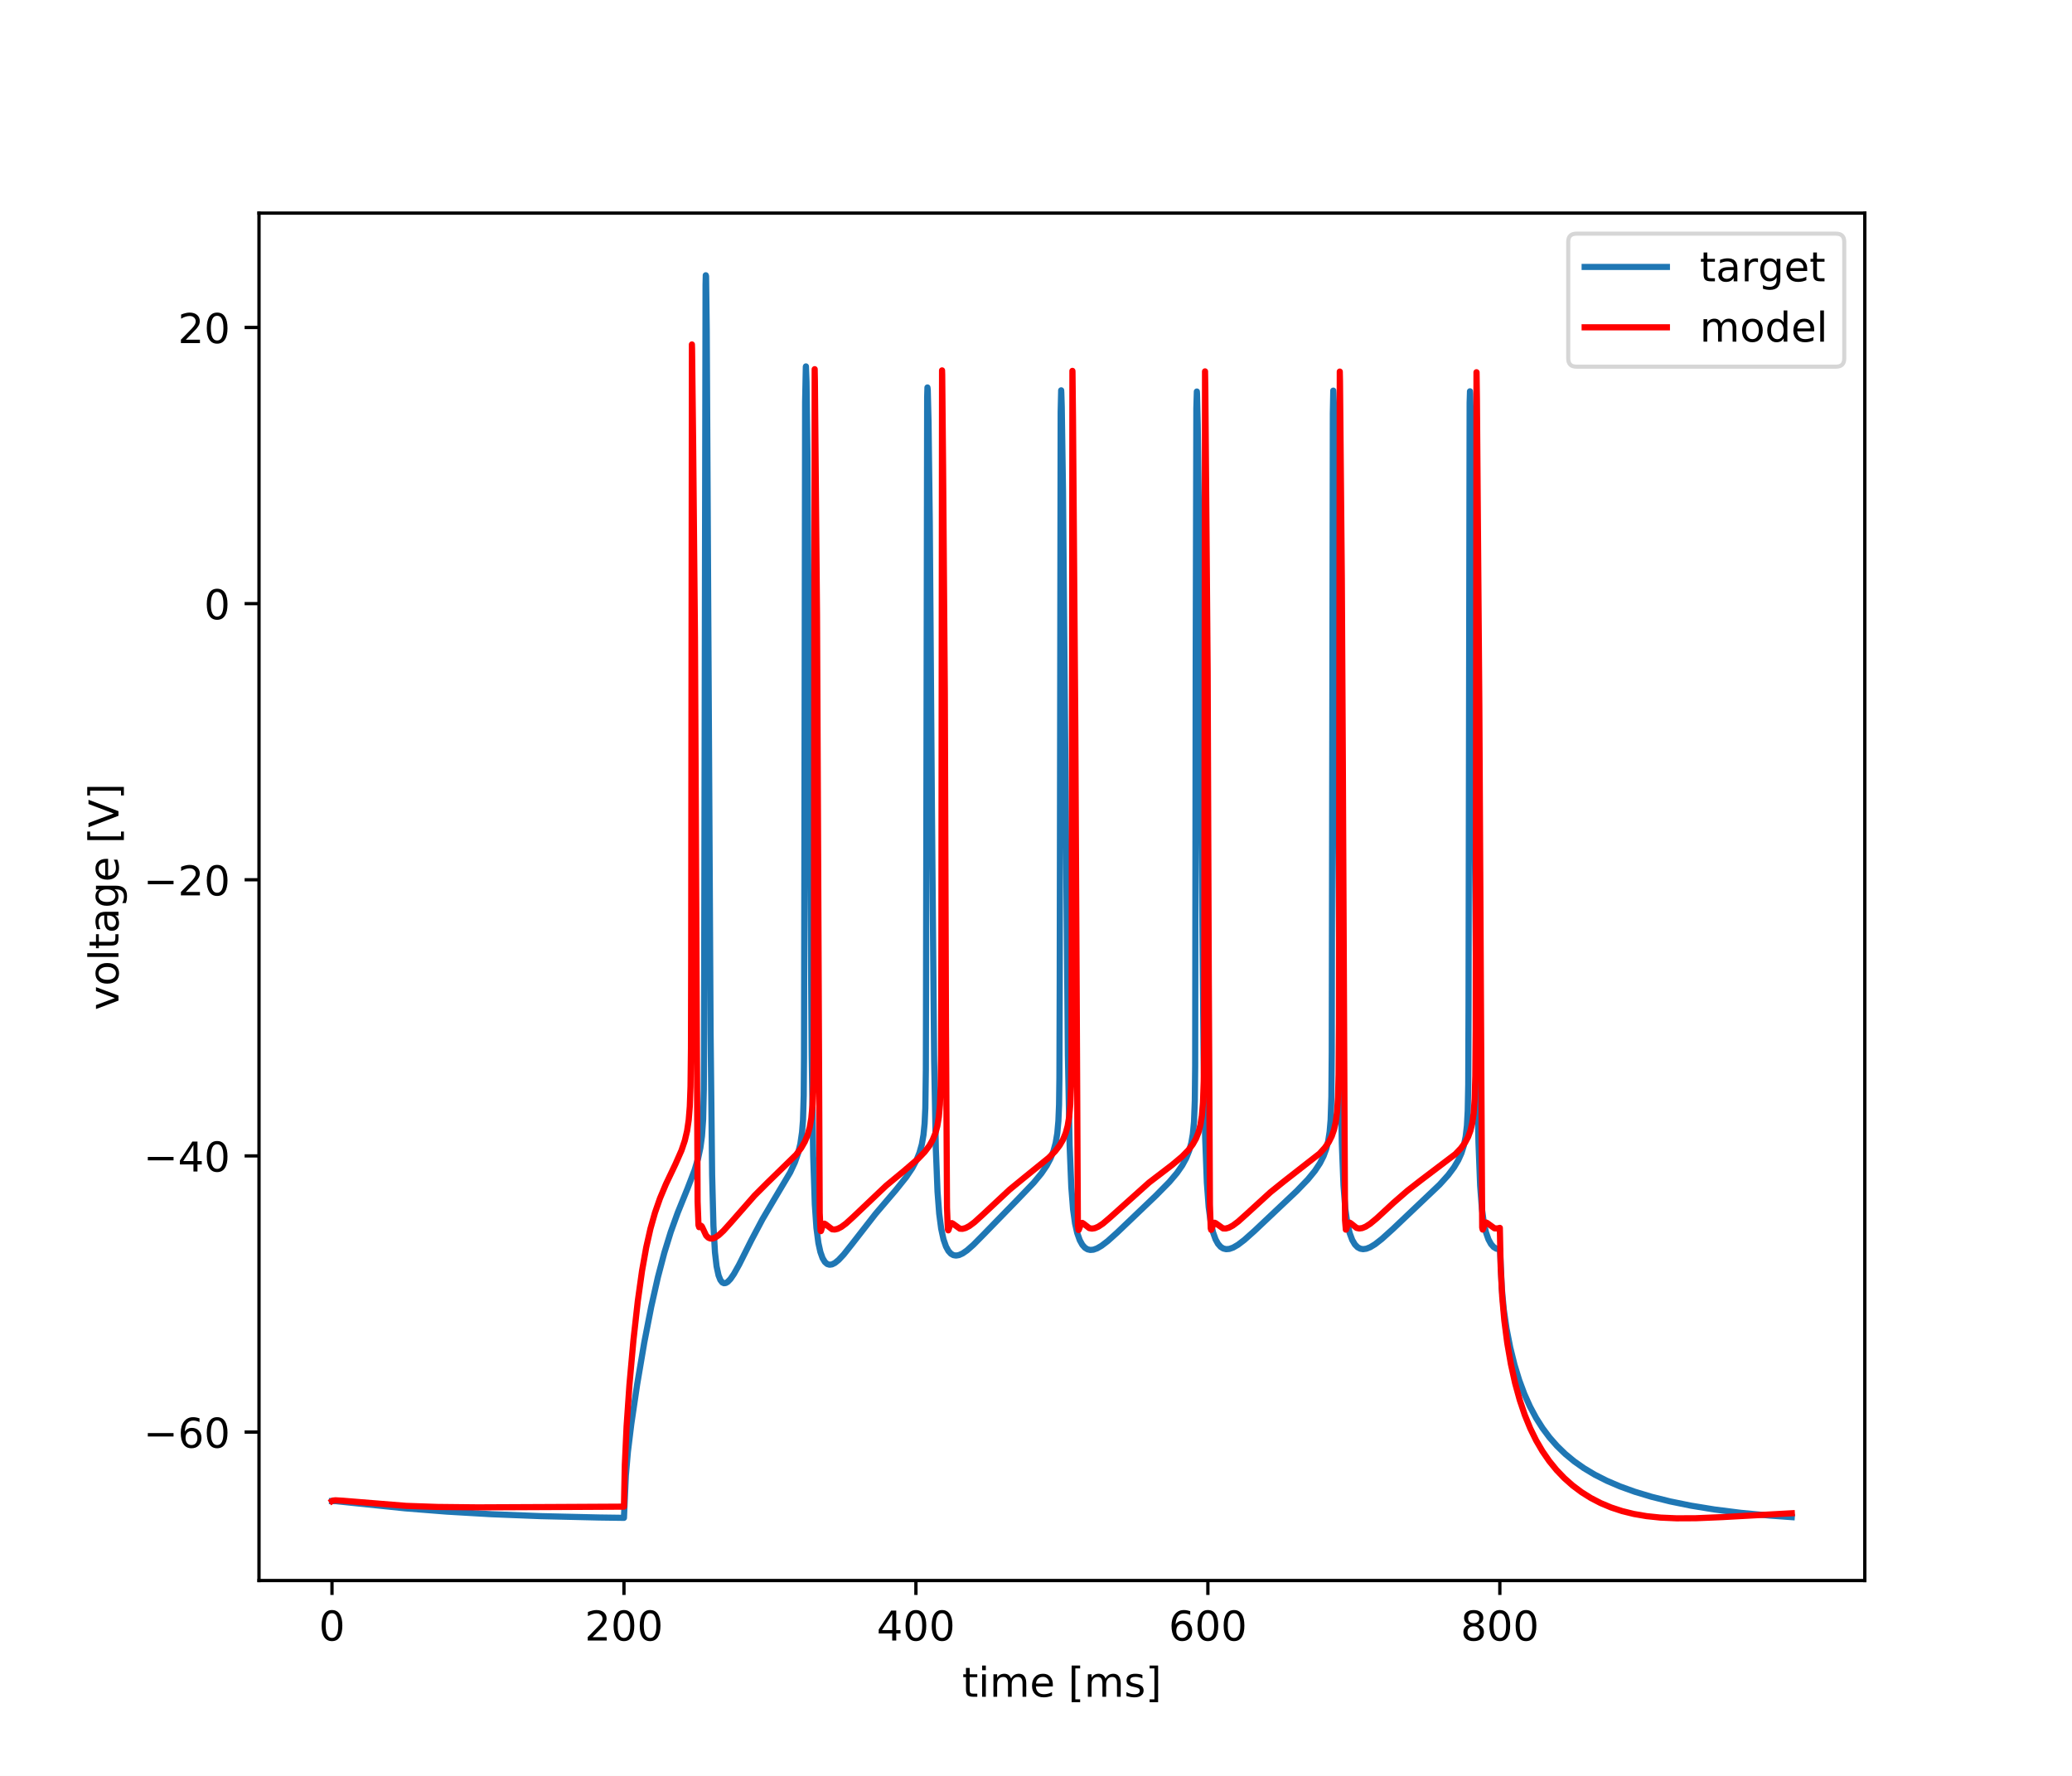
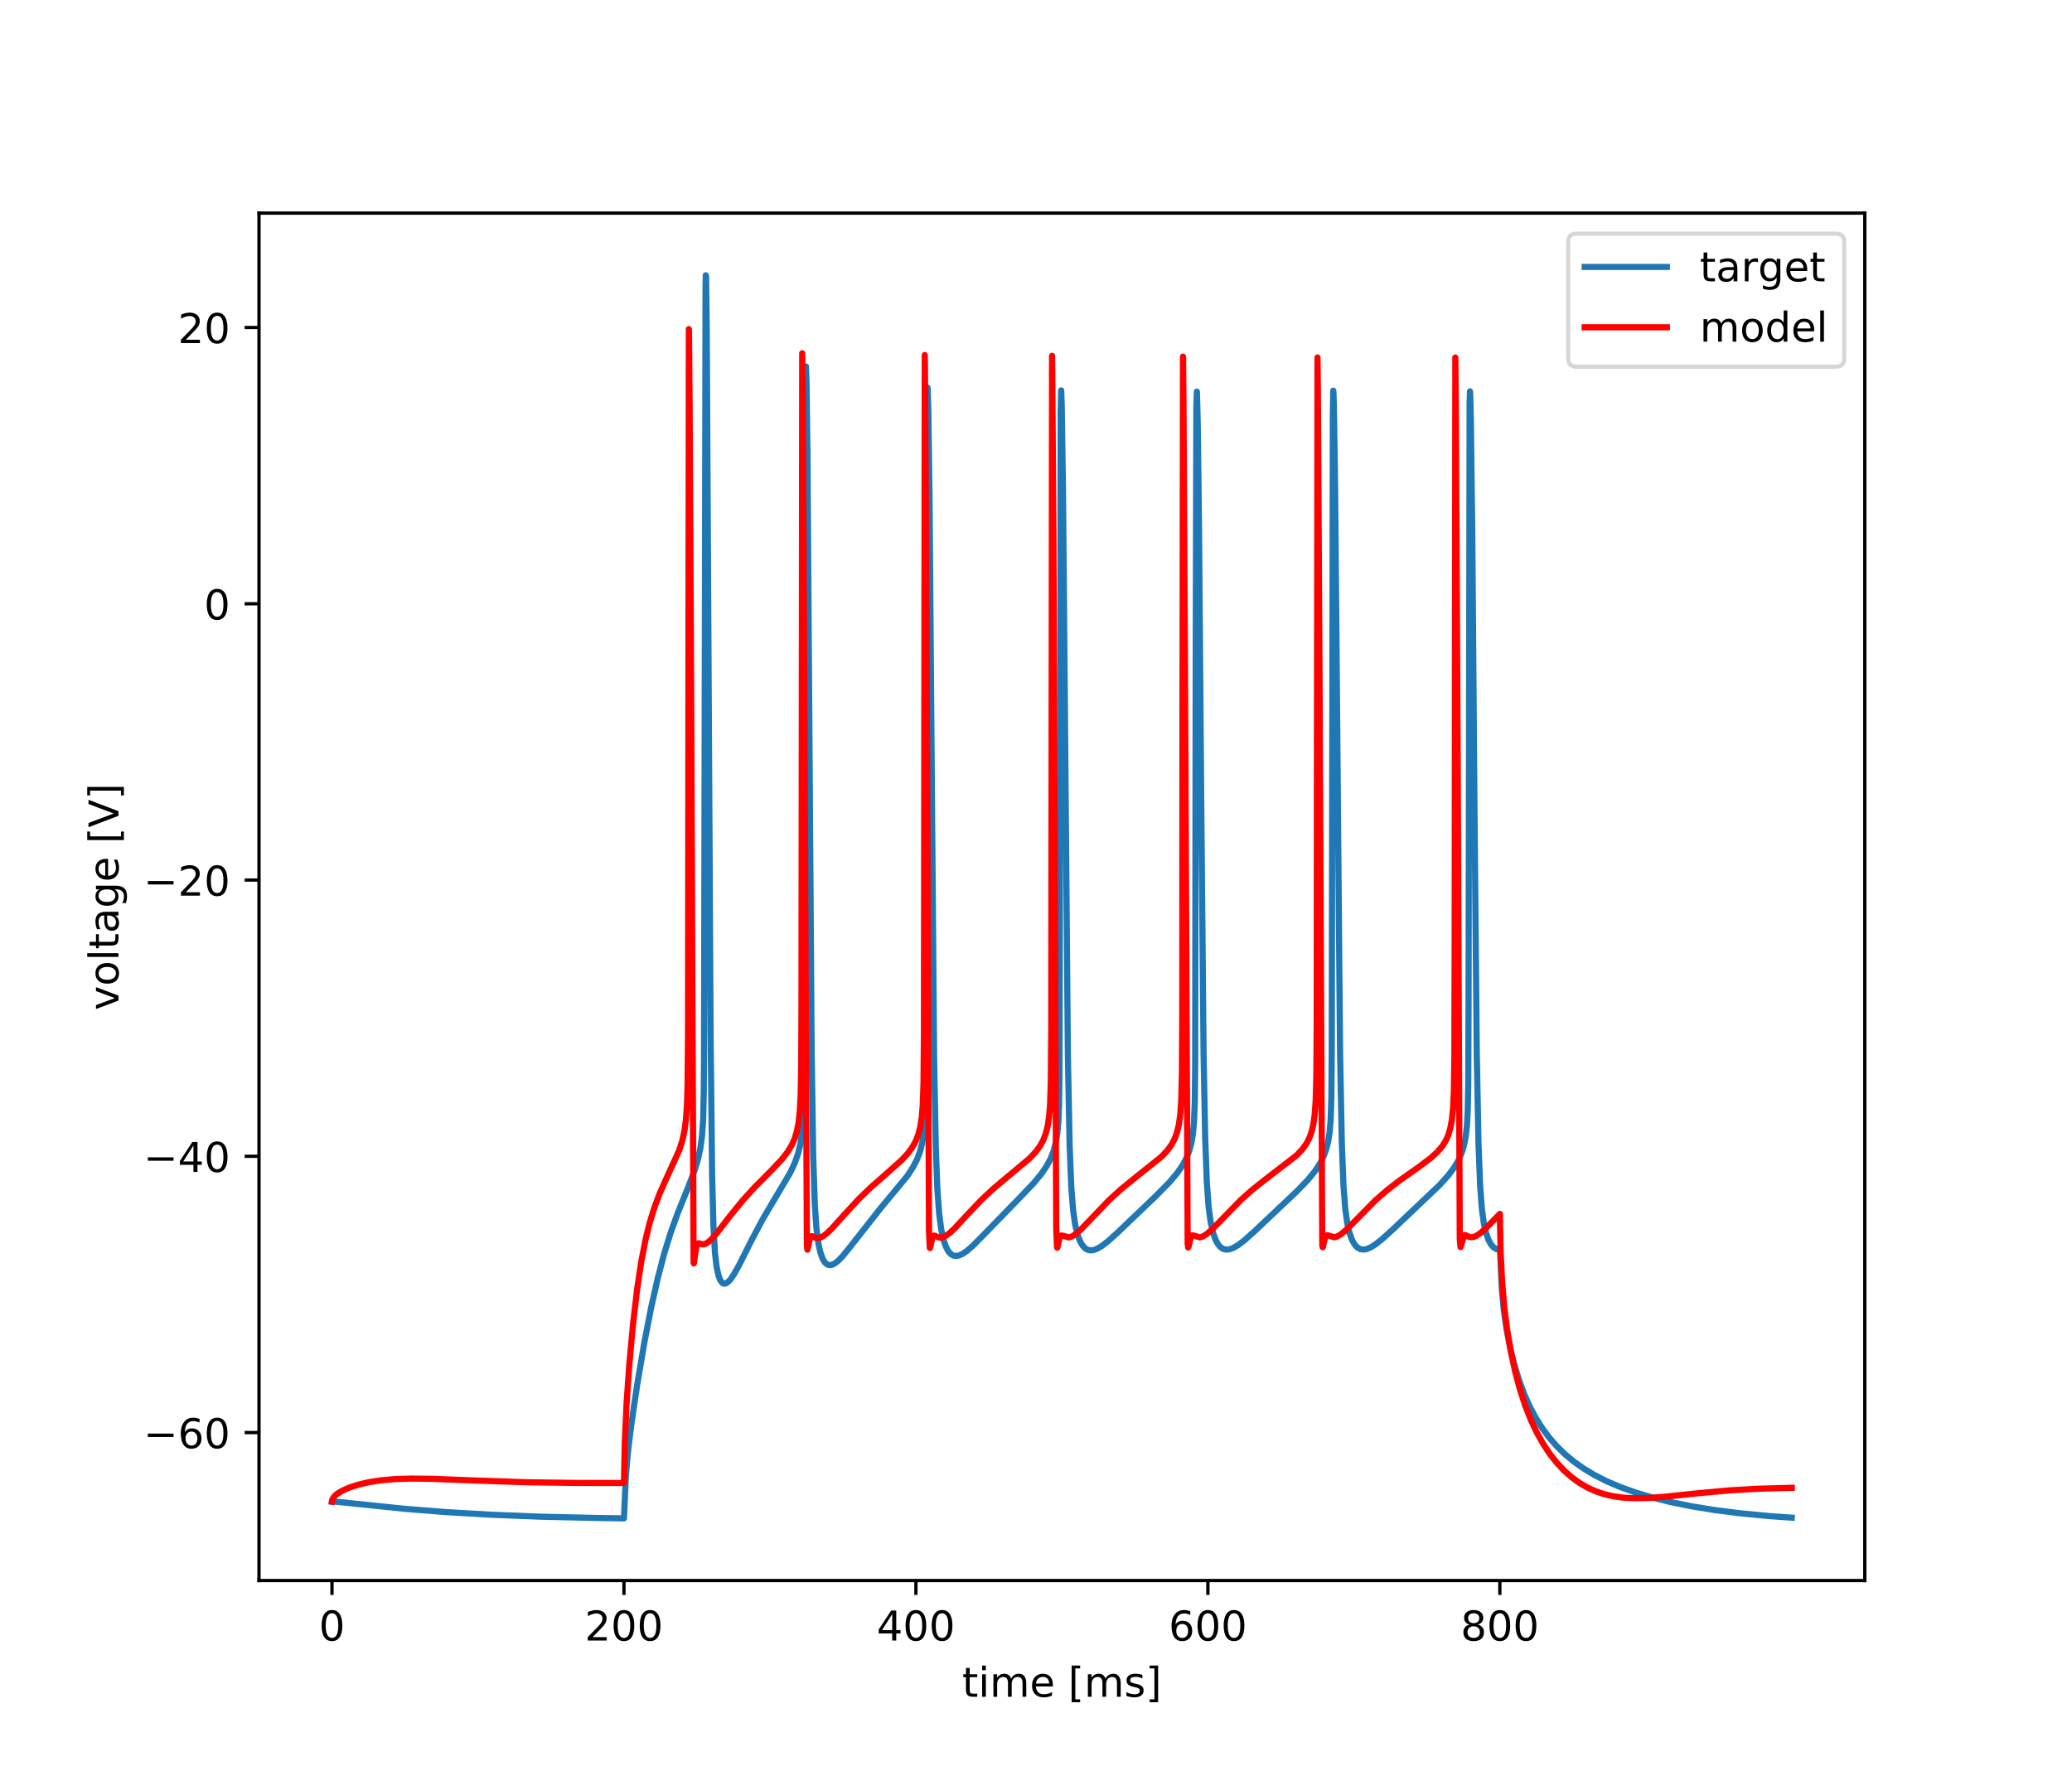
<svg xmlns="http://www.w3.org/2000/svg" xmlns:xlink="http://www.w3.org/1999/xlink" height="432pt" version="1.1" viewBox="0 0 504 432" width="504pt">
  <defs>
    <style type="text/css">
*{stroke-linecap:butt;stroke-linejoin:round;}
  </style>
  </defs>
  <g id="figure_1">
    <g id="patch_1">
      <path d="M 0 432  L 504 432  L 504 0  L 0 0  z " style="fill:#ffffff;" />
    </g>
    <g id="axes_1">
      <g id="patch_2">
        <path d="M 63 384.48  L 453.6 384.48  L 453.6 51.84  L 63 51.84  z " style="fill:#ffffff;" />
      </g>
      <g id="matplotlib.axis_1">
        <g id="xtick_1">
          <g id="line2d_1">
            <defs>
-               <path d="M 0 0  L 0 3.5  " id="mf533fe6392" style="stroke:#000000;stroke-width:0.8;" />
-             </defs>
-             <g>
-               <use style="stroke:#000000;stroke-width:0.8;" x="80.755" xlink:href="#mf533fe6392" y="384.48" />
+               <path d="M 0 0  L 0 3.5  " id="m17b2e78da6" style="stroke:#000000;stroke-width:0.8;" />
+             </defs>
+             <g>
+               <use style="stroke:#000000;stroke-width:0.8;" x="80.755" xlink:href="#m17b2e78da6" y="384.48" />
            </g>
          </g>
          <g id="text_1">
            <defs>
              <path d="M 31.781 66.406  Q 24.172 66.406 20.328 58.906  Q 16.5 51.422 16.5 36.375  Q 16.5 21.391 20.328 13.891  Q 24.172 6.391 31.781 6.391  Q 39.453 6.391 43.281 13.891  Q 47.125 21.391 47.125 36.375  Q 47.125 51.422 43.281 58.906  Q 39.453 66.406 31.781 66.406  z M 31.781 74.219  Q 44.047 74.219 50.516 64.516  Q 56.984 54.828 56.984 36.375  Q 56.984 17.969 50.516 8.266  Q 44.047 -1.422 31.781 -1.422  Q 19.531 -1.422 13.062 8.266  Q 6.594 17.969 6.594 36.375  Q 6.594 54.828 13.062 64.516  Q 19.531 74.219 31.781 74.219  z " id="DejaVuSans-48" />
            </defs>
            <g transform="translate(77.5733 399.0784)scale(0.1 -0.1)">
              <use xlink:href="#DejaVuSans-48" />
            </g>
          </g>
        </g>
        <g id="xtick_2">
          <g id="line2d_2">
            <g>
-               <use style="stroke:#000000;stroke-width:0.8;" x="151.773" xlink:href="#mf533fe6392" y="384.48" />
+               <use style="stroke:#000000;stroke-width:0.8;" x="151.773" xlink:href="#m17b2e78da6" y="384.48" />
            </g>
          </g>
          <g id="text_2">
            <defs>
              <path d="M 19.188 8.297  L 53.609 8.297  L 53.609 0  L 7.328 0  L 7.328 8.297  Q 12.938 14.109 22.625 23.891  Q 32.328 33.688 34.812 36.531  Q 39.547 41.844 41.422 45.531  Q 43.312 49.219 43.312 52.781  Q 43.312 58.594 39.234 62.25  Q 35.156 65.922 28.609 65.922  Q 23.969 65.922 18.812 64.312  Q 13.672 62.703 7.812 59.422  L 7.812 69.391  Q 13.766 71.781 18.938 73  Q 24.125 74.219 28.422 74.219  Q 39.75 74.219 46.484 68.547  Q 53.219 62.891 53.219 53.422  Q 53.219 48.922 51.531 44.891  Q 49.859 40.875 45.406 35.406  Q 44.188 33.984 37.641 27.219  Q 31.109 20.453 19.188 8.297  z " id="DejaVuSans-50" />
            </defs>
            <g transform="translate(142.229 399.0784)scale(0.1 -0.1)">
              <use xlink:href="#DejaVuSans-50" />
              <use x="63.623" xlink:href="#DejaVuSans-48" />
              <use x="127.246" xlink:href="#DejaVuSans-48" />
            </g>
          </g>
        </g>
        <g id="xtick_3">
          <g id="line2d_3">
            <g>
-               <use style="stroke:#000000;stroke-width:0.8;" x="222.791" xlink:href="#mf533fe6392" y="384.48" />
+               <use style="stroke:#000000;stroke-width:0.8;" x="222.791" xlink:href="#m17b2e78da6" y="384.48" />
            </g>
          </g>
          <g id="text_3">
            <defs>
              <path d="M 37.797 64.312  L 12.891 25.391  L 37.797 25.391  z M 35.203 72.906  L 47.609 72.906  L 47.609 25.391  L 58.016 25.391  L 58.016 17.188  L 47.609 17.188  L 47.609 0  L 37.797 0  L 37.797 17.188  L 4.891 17.188  L 4.891 26.703  z " id="DejaVuSans-52" />
            </defs>
            <g transform="translate(213.2472 399.0784)scale(0.1 -0.1)">
              <use xlink:href="#DejaVuSans-52" />
              <use x="63.623" xlink:href="#DejaVuSans-48" />
              <use x="127.246" xlink:href="#DejaVuSans-48" />
            </g>
          </g>
        </g>
        <g id="xtick_4">
          <g id="line2d_4">
            <g>
-               <use style="stroke:#000000;stroke-width:0.8;" x="293.809" xlink:href="#mf533fe6392" y="384.48" />
+               <use style="stroke:#000000;stroke-width:0.8;" x="293.809" xlink:href="#m17b2e78da6" y="384.48" />
            </g>
          </g>
          <g id="text_4">
            <defs>
              <path d="M 33.016 40.375  Q 26.375 40.375 22.484 35.828  Q 18.609 31.297 18.609 23.391  Q 18.609 15.531 22.484 10.953  Q 26.375 6.391 33.016 6.391  Q 39.656 6.391 43.531 10.953  Q 47.406 15.531 47.406 23.391  Q 47.406 31.297 43.531 35.828  Q 39.656 40.375 33.016 40.375  z M 52.594 71.297  L 52.594 62.312  Q 48.875 64.062 45.094 64.984  Q 41.312 65.922 37.594 65.922  Q 27.828 65.922 22.672 59.328  Q 17.531 52.734 16.797 39.406  Q 19.672 43.656 24.016 45.922  Q 28.375 48.188 33.594 48.188  Q 44.578 48.188 50.953 41.516  Q 57.328 34.859 57.328 23.391  Q 57.328 12.156 50.688 5.359  Q 44.047 -1.422 33.016 -1.422  Q 20.359 -1.422 13.672 8.266  Q 6.984 17.969 6.984 36.375  Q 6.984 53.656 15.188 63.938  Q 23.391 74.219 37.203 74.219  Q 40.922 74.219 44.703 73.484  Q 48.484 72.75 52.594 71.297  z " id="DejaVuSans-54" />
            </defs>
            <g transform="translate(284.2653 399.0784)scale(0.1 -0.1)">
              <use xlink:href="#DejaVuSans-54" />
              <use x="63.623" xlink:href="#DejaVuSans-48" />
              <use x="127.246" xlink:href="#DejaVuSans-48" />
            </g>
          </g>
        </g>
        <g id="xtick_5">
          <g id="line2d_5">
            <g>
-               <use style="stroke:#000000;stroke-width:0.8;" x="364.827" xlink:href="#mf533fe6392" y="384.48" />
+               <use style="stroke:#000000;stroke-width:0.8;" x="364.827" xlink:href="#m17b2e78da6" y="384.48" />
            </g>
          </g>
          <g id="text_5">
            <defs>
              <path d="M 31.781 34.625  Q 24.75 34.625 20.719 30.859  Q 16.703 27.094 16.703 20.516  Q 16.703 13.922 20.719 10.156  Q 24.75 6.391 31.781 6.391  Q 38.812 6.391 42.859 10.172  Q 46.922 13.969 46.922 20.516  Q 46.922 27.094 42.891 30.859  Q 38.875 34.625 31.781 34.625  z M 21.922 38.812  Q 15.578 40.375 12.031 44.719  Q 8.5 49.078 8.5 55.328  Q 8.5 64.062 14.719 69.141  Q 20.953 74.219 31.781 74.219  Q 42.672 74.219 48.875 69.141  Q 55.078 64.062 55.078 55.328  Q 55.078 49.078 51.531 44.719  Q 48 40.375 41.703 38.812  Q 48.828 37.156 52.797 32.312  Q 56.781 27.484 56.781 20.516  Q 56.781 9.906 50.312 4.234  Q 43.844 -1.422 31.781 -1.422  Q 19.734 -1.422 13.25 4.234  Q 6.781 9.906 6.781 20.516  Q 6.781 27.484 10.781 32.312  Q 14.797 37.156 21.922 38.812  z M 18.312 54.391  Q 18.312 48.734 21.844 45.562  Q 25.391 42.391 31.781 42.391  Q 38.141 42.391 41.719 45.562  Q 45.312 48.734 45.312 54.391  Q 45.312 60.062 41.719 63.234  Q 38.141 66.406 31.781 66.406  Q 25.391 66.406 21.844 63.234  Q 18.312 60.062 18.312 54.391  z " id="DejaVuSans-56" />
            </defs>
            <g transform="translate(355.2835 399.0784)scale(0.1 -0.1)">
              <use xlink:href="#DejaVuSans-56" />
              <use x="63.623" xlink:href="#DejaVuSans-48" />
              <use x="127.246" xlink:href="#DejaVuSans-48" />
            </g>
          </g>
        </g>
        <g id="text_6">
          <defs>
            <path d="M 18.312 70.219  L 18.312 54.688  L 36.812 54.688  L 36.812 47.703  L 18.312 47.703  L 18.312 18.016  Q 18.312 11.328 20.141 9.422  Q 21.969 7.516 27.594 7.516  L 36.812 7.516  L 36.812 0  L 27.594 0  Q 17.188 0 13.234 3.875  Q 9.281 7.766 9.281 18.016  L 9.281 47.703  L 2.688 47.703  L 2.688 54.688  L 9.281 54.688  L 9.281 70.219  z " id="DejaVuSans-116" />
            <path d="M 9.422 54.688  L 18.406 54.688  L 18.406 0  L 9.422 0  z M 9.422 75.984  L 18.406 75.984  L 18.406 64.594  L 9.422 64.594  z " id="DejaVuSans-105" />
            <path d="M 52 44.188  Q 55.375 50.25 60.062 53.125  Q 64.75 56 71.094 56  Q 79.641 56 84.281 50.016  Q 88.922 44.047 88.922 33.016  L 88.922 0  L 79.891 0  L 79.891 32.719  Q 79.891 40.578 77.094 44.375  Q 74.312 48.188 68.609 48.188  Q 61.625 48.188 57.562 43.547  Q 53.516 38.922 53.516 30.906  L 53.516 0  L 44.484 0  L 44.484 32.719  Q 44.484 40.625 41.703 44.406  Q 38.922 48.188 33.109 48.188  Q 26.219 48.188 22.156 43.531  Q 18.109 38.875 18.109 30.906  L 18.109 0  L 9.078 0  L 9.078 54.688  L 18.109 54.688  L 18.109 46.188  Q 21.188 51.219 25.484 53.609  Q 29.781 56 35.688 56  Q 41.656 56 45.828 52.969  Q 50 49.953 52 44.188  z " id="DejaVuSans-109" />
            <path d="M 56.203 29.594  L 56.203 25.203  L 14.891 25.203  Q 15.484 15.922 20.484 11.062  Q 25.484 6.203 34.422 6.203  Q 39.594 6.203 44.453 7.469  Q 49.312 8.734 54.109 11.281  L 54.109 2.781  Q 49.266 0.734 44.188 -0.344  Q 39.109 -1.422 33.891 -1.422  Q 20.797 -1.422 13.156 6.188  Q 5.516 13.812 5.516 26.812  Q 5.516 40.234 12.766 48.109  Q 20.016 56 32.328 56  Q 43.359 56 49.781 48.891  Q 56.203 41.797 56.203 29.594  z M 47.219 32.234  Q 47.125 39.594 43.094 43.984  Q 39.062 48.391 32.422 48.391  Q 24.906 48.391 20.391 44.141  Q 15.875 39.891 15.188 32.172  z " id="DejaVuSans-101" />
            <path id="DejaVuSans-32" />
            <path d="M 8.594 75.984  L 29.297 75.984  L 29.297 69  L 17.578 69  L 17.578 -6.203  L 29.297 -6.203  L 29.297 -13.188  L 8.594 -13.188  z " id="DejaVuSans-91" />
            <path d="M 44.281 53.078  L 44.281 44.578  Q 40.484 46.531 36.375 47.5  Q 32.281 48.484 27.875 48.484  Q 21.188 48.484 17.844 46.438  Q 14.5 44.391 14.5 40.281  Q 14.5 37.156 16.891 35.375  Q 19.281 33.594 26.516 31.984  L 29.594 31.297  Q 39.156 29.25 43.188 25.516  Q 47.219 21.781 47.219 15.094  Q 47.219 7.469 41.188 3.016  Q 35.156 -1.422 24.609 -1.422  Q 20.219 -1.422 15.453 -0.562  Q 10.688 0.297 5.422 2  L 5.422 11.281  Q 10.406 8.688 15.234 7.391  Q 20.062 6.109 24.812 6.109  Q 31.156 6.109 34.562 8.281  Q 37.984 10.453 37.984 14.406  Q 37.984 18.062 35.516 20.016  Q 33.062 21.969 24.703 23.781  L 21.578 24.516  Q 13.234 26.266 9.516 29.906  Q 5.812 33.547 5.812 39.891  Q 5.812 47.609 11.281 51.797  Q 16.75 56 26.812 56  Q 31.781 56 36.172 55.266  Q 40.578 54.547 44.281 53.078  z " id="DejaVuSans-115" />
            <path d="M 30.422 75.984  L 30.422 -13.188  L 9.719 -13.188  L 9.719 -6.203  L 21.391 -6.203  L 21.391 69  L 9.719 69  L 9.719 75.984  z " id="DejaVuSans-93" />
          </defs>
          <g transform="translate(234.0383 412.7566)scale(0.1 -0.1)">
            <use xlink:href="#DejaVuSans-116" />
            <use x="39.209" xlink:href="#DejaVuSans-105" />
            <use x="66.992" xlink:href="#DejaVuSans-109" />
            <use x="164.404" xlink:href="#DejaVuSans-101" />
            <use x="225.928" xlink:href="#DejaVuSans-32" />
            <use x="257.715" xlink:href="#DejaVuSans-91" />
            <use x="296.729" xlink:href="#DejaVuSans-109" />
            <use x="394.141" xlink:href="#DejaVuSans-115" />
            <use x="446.24" xlink:href="#DejaVuSans-93" />
          </g>
        </g>
      </g>
      <g id="matplotlib.axis_2">
        <g id="ytick_1">
          <g id="line2d_6">
            <defs>
-               <path d="M 0 0  L -3.5 0  " id="m10fa123a01" style="stroke:#000000;stroke-width:0.8;" />
-             </defs>
-             <g>
-               <use style="stroke:#000000;stroke-width:0.8;" x="63" xlink:href="#m10fa123a01" y="348.362" />
+               <path d="M 0 0  L -3.5 0  " id="me8f206e862" style="stroke:#000000;stroke-width:0.8;" />
+             </defs>
+             <g>
+               <use style="stroke:#000000;stroke-width:0.8;" x="63" xlink:href="#me8f206e862" y="348.483" />
            </g>
          </g>
          <g id="text_7">
            <defs>
              <path d="M 10.594 35.5  L 73.188 35.5  L 73.188 27.203  L 10.594 27.203  z " id="DejaVuSans-8722" />
            </defs>
-             <g transform="translate(34.89531 352.1613)scale(0.1 -0.1)">
+             <g transform="translate(34.89531 352.2824)scale(0.1 -0.1)">
              <use xlink:href="#DejaVuSans-8722" />
              <use x="83.789" xlink:href="#DejaVuSans-54" />
              <use x="147.412" xlink:href="#DejaVuSans-48" />
            </g>
          </g>
        </g>
        <g id="ytick_2">
          <g id="line2d_7">
            <g>
-               <use style="stroke:#000000;stroke-width:0.8;" x="63" xlink:href="#m10fa123a01" y="281.187" />
+               <use style="stroke:#000000;stroke-width:0.8;" x="63" xlink:href="#me8f206e862" y="281.279" />
            </g>
          </g>
          <g id="text_8">
-             <g transform="translate(34.89531 284.9864)scale(0.1 -0.1)">
+             <g transform="translate(34.89531 285.0786)scale(0.1 -0.1)">
              <use xlink:href="#DejaVuSans-8722" />
              <use x="83.789" xlink:href="#DejaVuSans-52" />
              <use x="147.412" xlink:href="#DejaVuSans-48" />
            </g>
          </g>
        </g>
        <g id="ytick_3">
          <g id="line2d_8">
            <g>
-               <use style="stroke:#000000;stroke-width:0.8;" x="63" xlink:href="#m10fa123a01" y="214.012" />
+               <use style="stroke:#000000;stroke-width:0.8;" x="63" xlink:href="#me8f206e862" y="214.076" />
            </g>
          </g>
          <g id="text_9">
-             <g transform="translate(34.89531 217.8115)scale(0.1 -0.1)">
+             <g transform="translate(34.89531 217.8748)scale(0.1 -0.1)">
              <use xlink:href="#DejaVuSans-8722" />
              <use x="83.789" xlink:href="#DejaVuSans-50" />
              <use x="147.412" xlink:href="#DejaVuSans-48" />
            </g>
          </g>
        </g>
        <g id="ytick_4">
          <g id="line2d_9">
            <g>
-               <use style="stroke:#000000;stroke-width:0.8;" x="63" xlink:href="#m10fa123a01" y="146.837" />
+               <use style="stroke:#000000;stroke-width:0.8;" x="63" xlink:href="#me8f206e862" y="146.872" />
            </g>
          </g>
          <g id="text_10">
-             <g transform="translate(49.6375 150.6366)scale(0.1 -0.1)">
+             <g transform="translate(49.6375 150.6709)scale(0.1 -0.1)">
              <use xlink:href="#DejaVuSans-48" />
            </g>
          </g>
        </g>
        <g id="ytick_5">
          <g id="line2d_10">
            <g>
-               <use style="stroke:#000000;stroke-width:0.8;" x="63" xlink:href="#m10fa123a01" y="79.662" />
+               <use style="stroke:#000000;stroke-width:0.8;" x="63" xlink:href="#me8f206e862" y="79.668" />
            </g>
          </g>
          <g id="text_11">
-             <g transform="translate(43.275 83.46166)scale(0.1 -0.1)">
+             <g transform="translate(43.275 83.46712)scale(0.1 -0.1)">
              <use xlink:href="#DejaVuSans-50" />
              <use x="63.623" xlink:href="#DejaVuSans-48" />
            </g>
          </g>
        </g>
        <g id="text_12">
          <defs>
            <path d="M 2.984 54.688  L 12.5 54.688  L 29.594 8.797  L 46.688 54.688  L 56.203 54.688  L 35.688 0  L 23.484 0  z " id="DejaVuSans-118" />
            <path d="M 30.609 48.391  Q 23.391 48.391 19.188 42.75  Q 14.984 37.109 14.984 27.297  Q 14.984 17.484 19.156 11.844  Q 23.344 6.203 30.609 6.203  Q 37.797 6.203 41.984 11.859  Q 46.188 17.531 46.188 27.297  Q 46.188 37.016 41.984 42.703  Q 37.797 48.391 30.609 48.391  z M 30.609 56  Q 42.328 56 49.016 48.375  Q 55.719 40.766 55.719 27.297  Q 55.719 13.875 49.016 6.219  Q 42.328 -1.422 30.609 -1.422  Q 18.844 -1.422 12.172 6.219  Q 5.516 13.875 5.516 27.297  Q 5.516 40.766 12.172 48.375  Q 18.844 56 30.609 56  z " id="DejaVuSans-111" />
            <path d="M 9.422 75.984  L 18.406 75.984  L 18.406 0  L 9.422 0  z " id="DejaVuSans-108" />
            <path d="M 34.281 27.484  Q 23.391 27.484 19.188 25  Q 14.984 22.516 14.984 16.5  Q 14.984 11.719 18.141 8.906  Q 21.297 6.109 26.703 6.109  Q 34.188 6.109 38.703 11.406  Q 43.219 16.703 43.219 25.484  L 43.219 27.484  z M 52.203 31.203  L 52.203 0  L 43.219 0  L 43.219 8.297  Q 40.141 3.328 35.547 0.953  Q 30.953 -1.422 24.312 -1.422  Q 15.922 -1.422 10.953 3.297  Q 6 8.016 6 15.922  Q 6 25.141 12.172 29.828  Q 18.359 34.516 30.609 34.516  L 43.219 34.516  L 43.219 35.406  Q 43.219 41.609 39.141 45  Q 35.062 48.391 27.688 48.391  Q 23 48.391 18.547 47.266  Q 14.109 46.141 10.016 43.891  L 10.016 52.203  Q 14.938 54.109 19.578 55.047  Q 24.219 56 28.609 56  Q 40.484 56 46.344 49.844  Q 52.203 43.703 52.203 31.203  z " id="DejaVuSans-97" />
            <path d="M 45.406 27.984  Q 45.406 37.75 41.375 43.109  Q 37.359 48.484 30.078 48.484  Q 22.859 48.484 18.828 43.109  Q 14.797 37.75 14.797 27.984  Q 14.797 18.266 18.828 12.891  Q 22.859 7.516 30.078 7.516  Q 37.359 7.516 41.375 12.891  Q 45.406 18.266 45.406 27.984  z M 54.391 6.781  Q 54.391 -7.172 48.188 -13.984  Q 42 -20.797 29.203 -20.797  Q 24.469 -20.797 20.266 -20.094  Q 16.062 -19.391 12.109 -17.922  L 12.109 -9.188  Q 16.062 -11.328 19.922 -12.344  Q 23.781 -13.375 27.781 -13.375  Q 36.625 -13.375 41.016 -8.766  Q 45.406 -4.156 45.406 5.172  L 45.406 9.625  Q 42.625 4.781 38.281 2.391  Q 33.938 0 27.875 0  Q 17.828 0 11.672 7.656  Q 5.516 15.328 5.516 27.984  Q 5.516 40.672 11.672 48.328  Q 17.828 56 27.875 56  Q 33.938 56 38.281 53.609  Q 42.625 51.219 45.406 46.391  L 45.406 54.688  L 54.391 54.688  z " id="DejaVuSans-103" />
            <path d="M 28.609 0  L 0.781 72.906  L 11.078 72.906  L 34.188 11.531  L 57.328 72.906  L 67.578 72.906  L 39.797 0  z " id="DejaVuSans-86" />
          </defs>
          <g transform="translate(28.81563 245.7537)rotate(-90)scale(0.1 -0.1)">
            <use xlink:href="#DejaVuSans-118" />
            <use x="59.18" xlink:href="#DejaVuSans-111" />
            <use x="120.361" xlink:href="#DejaVuSans-108" />
            <use x="148.145" xlink:href="#DejaVuSans-116" />
            <use x="187.354" xlink:href="#DejaVuSans-97" />
            <use x="248.633" xlink:href="#DejaVuSans-103" />
            <use x="312.109" xlink:href="#DejaVuSans-101" />
            <use x="373.633" xlink:href="#DejaVuSans-32" />
            <use x="405.42" xlink:href="#DejaVuSans-91" />
            <use x="444.434" xlink:href="#DejaVuSans-86" />
            <use x="512.842" xlink:href="#DejaVuSans-93" />
          </g>
        </g>
      </g>
      <g id="line2d_11">
-         <path clip-path="url(#peefc84906f)" d="M 80.755 365.156  L 81.696 365.168  L 85.708 365.587  L 98.527 366.911  L 108.611 367.71  L 119.459 368.341  L 131.586 368.818  L 145.754 369.146  L 151.773 369.23  L 151.862 367.206  L 152.234 358.958  L 152.731 353.186  L 153.566 346.366  L 154.986 336.756  L 156.726 326.517  L 158.413 317.86  L 160.029 310.689  L 161.591 304.757  L 163.153 299.705  L 164.84 295.022  L 167.237 289.109  L 168.941 284.671  L 169.794 281.843  L 170.362 279.206  L 170.752 276.349  L 171.036 272.245  L 171.196 265.011  L 171.249 256.967  L 171.622 69.304  L 171.676 66.96  L 171.747 67.201  L 171.906 80.049  L 172.19 132.804  L 172.847 251.251  L 173.22 285.804  L 173.54 298.196  L 173.913 304.658  L 174.303 308.039  L 174.783 310.253  L 175.226 311.368  L 175.688 311.961  L 176.096 312.155  L 176.523 312.112  L 177.02 311.818  L 177.677 311.133  L 178.511 309.923  L 179.772 307.668  L 182.808 301.607  L 185.471 296.581  L 188.134 292.058  L 192.2 285.213  L 193.336 282.779  L 194.117 280.565  L 194.685 278.229  L 195.094 275.432  L 195.325 272.47  L 195.502 266.512  L 195.573 257.268  L 195.626 229.753  L 195.84 97.815  L 196.017 89.174  L 196.035 89.133  L 196.177 92.877  L 196.408 109.973  L 196.745 158.836  L 197.437 256.541  L 197.81 281.303  L 198.201 293.039  L 198.591 298.682  L 199.071 302.382  L 199.55 304.553  L 200.083 306.049  L 200.651 306.995  L 201.219 307.488  L 201.787 307.656  L 202.391 307.571  L 203.083 307.227  L 203.989 306.496  L 205.232 305.167  L 207.22 302.66  L 212.99 295.255  L 217.837 289.575  L 220.412 286.365  L 221.885 284.178  L 222.915 282.255  L 223.661 280.402  L 224.229 278.373  L 224.637 276.043  L 224.904 273.314  L 225.081 269.552  L 225.206 260.288  L 225.241 246.765  L 225.525 96.608  L 225.596 94.255  L 225.667 94.808  L 225.862 102.74  L 226.164 127.141  L 226.679 196.27  L 227.23 258.129  L 227.638 279.527  L 228.046 289.864  L 228.455 295.239  L 228.934 298.875  L 229.502 301.488  L 230.106 303.229  L 230.692 304.301  L 231.313 304.985  L 231.899 305.319  L 232.538 305.428  L 233.266 305.308  L 234.136 304.918  L 235.237 304.162  L 236.781 302.801  L 239.303 300.246  L 247.399 291.928  L 251.429 287.724  L 253.311 285.446  L 254.607 283.54  L 255.548 281.774  L 256.258 279.973  L 256.791 278.002  L 257.181 275.665  L 257.448 272.661  L 257.608 268.71  L 257.696 262.194  L 257.767 239  L 257.998 100.225  L 258.122 94.948  L 258.158 95.558  L 258.264 99.04  L 258.566 119.47  L 258.957 163.898  L 259.756 256.677  L 260.182 278.632  L 260.59 288.783  L 261.016 294.176  L 261.496 297.6  L 262.028 299.944  L 262.65 301.694  L 263.271 302.814  L 263.893 303.511  L 264.532 303.907  L 265.207 304.061  L 265.952 303.997  L 266.84 303.684  L 267.941 303.048  L 269.45 301.897  L 271.722 299.856  L 281.168 290.837  L 284.435 287.524  L 286.281 285.347  L 287.577 283.487  L 288.518 281.762  L 289.246 279.955  L 289.779 278.023  L 290.152 275.882  L 290.436 272.895  L 290.631 267.755  L 290.72 259.343  L 290.844 161.865  L 291.004 99.363  L 291.128 95.242  L 291.164 95.772  L 291.341 103.235  L 291.643 126.928  L 292.176 192.948  L 292.762 256.168  L 293.152 276.748  L 293.561 287.691  L 294.004 293.64  L 294.484 297.196  L 295.052 299.733  L 295.673 301.481  L 296.277 302.578  L 296.916 303.305  L 297.555 303.709  L 298.248 303.876  L 299.029 303.812  L 299.952 303.488  L 301.124 302.809  L 302.669 301.634  L 305.136 299.435  L 315.434 289.711  L 318.151 286.891  L 319.837 284.83  L 321.062 282.977  L 321.95 281.225  L 322.589 279.494  L 323.069 277.59  L 323.424 275.31  L 323.672 272.359  L 323.85 266.814  L 323.939 255.927  L 323.974 235.325  L 324.205 100.612  L 324.311 95.024  L 324.347 95.503  L 324.453 98.525  L 324.755 118.632  L 325.164 164.335  L 325.963 255.988  L 326.389 278.028  L 326.797 288.408  L 327.241 294.079  L 327.738 297.582  L 328.306 299.986  L 328.928 301.646  L 329.584 302.753  L 330.224 303.404  L 330.881 303.757  L 331.555 303.871  L 332.354 303.764  L 333.295 303.394  L 334.485 302.67  L 336.118 301.393  L 338.835 298.941  L 350.18 288.169  L 352.275 285.841  L 353.677 283.968  L 354.707 282.24  L 355.488 280.501  L 356.074 278.649  L 356.518 276.456  L 356.82 273.814  L 357.015 270.24  L 357.14 263.816  L 357.211 244.717  L 357.477 98.039  L 357.566 95.188  L 357.619 95.773  L 357.779 102.329  L 358.116 128.994  L 358.649 195.604  L 359.217 256.418  L 359.625 277.757  L 360.034 288.374  L 360.46 293.98  L 360.939 297.481  L 361.454 299.775  L 362.058 301.494  L 362.679 302.628  L 363.318 303.348  L 363.975 303.752  L 364.65 303.905  L 364.863 303.909  L 364.969 306.119  L 365.307 313.424  L 365.786 318.574  L 366.461 323.22  L 367.348 327.78  L 368.396 332.013  L 369.532 335.725  L 370.775 339.067  L 372.16 342.16  L 373.634 344.914  L 375.214 347.406  L 376.9 349.662  L 378.729 351.744  L 380.735 353.689  L 382.901 355.478  L 385.263 357.14  L 387.89 358.713  L 390.82 360.198  L 394.051 361.582  L 397.655 362.881  L 401.686 364.096  L 406.231 365.23  L 411.326 366.268  L 417.043 367.2  L 423.382 368.004  L 430.466 368.677  L 435.828 369.057  L 435.828 369.057  " style="fill:none;stroke:#1f77b4;stroke-linecap:square;stroke-width:1.5;" />
+         <path clip-path="url(#p1c9c7b2280)" d="M 80.755 365.284  L 81.696 365.296  L 85.708 365.715  L 98.527 367.04  L 108.611 367.839  L 119.442 368.47  L 131.533 368.946  L 145.701 369.275  L 151.773 369.36  L 151.862 367.335  L 152.234 359.084  L 152.731 353.309  L 153.566 346.486  L 154.986 336.872  L 156.726 326.629  L 158.413 317.968  L 160.029 310.794  L 161.591 304.86  L 163.153 299.805  L 164.84 295.12  L 167.237 289.204  L 168.941 284.765  L 169.794 281.935  L 170.362 279.297  L 170.752 276.439  L 171.036 272.334  L 171.196 265.096  L 171.249 257.049  L 171.622 69.305  L 171.676 66.96  L 171.747 67.201  L 171.906 80.054  L 172.19 132.832  L 172.847 251.33  L 173.22 285.898  L 173.54 298.296  L 173.913 304.76  L 174.303 308.143  L 174.783 310.358  L 175.226 311.474  L 175.688 312.067  L 176.096 312.261  L 176.523 312.217  L 177.02 311.924  L 177.677 311.238  L 178.511 310.027  L 179.772 307.771  L 182.808 301.707  L 185.471 296.68  L 188.134 292.155  L 192.2 285.307  L 193.336 282.872  L 194.117 280.657  L 194.685 278.32  L 195.094 275.522  L 195.325 272.559  L 195.502 266.598  L 195.573 257.35  L 195.626 229.823  L 195.84 97.829  L 196.017 89.184  L 196.035 89.142  L 196.177 92.888  L 196.408 109.991  L 196.745 158.875  L 197.437 256.622  L 197.81 281.395  L 198.201 293.136  L 198.591 298.781  L 199.071 302.484  L 199.55 304.656  L 200.083 306.152  L 200.651 307.098  L 201.219 307.591  L 201.77 307.758  L 202.302 307.701  L 202.977 307.397  L 203.794 306.778  L 204.948 305.597  L 206.705 303.434  L 214.162 293.954  L 220.696 286.069  L 222.081 283.941  L 223.039 282.076  L 223.767 280.17  L 224.3 278.137  L 224.691 275.709  L 224.957 272.568  L 225.135 267.226  L 225.223 258.27  L 225.578 94.387  L 225.596 94.267  L 225.649 94.446  L 225.809 99.933  L 226.111 121.79  L 226.484 168.516  L 227.212 256.928  L 227.62 278.947  L 227.993 288.995  L 228.437 295.164  L 228.934 298.975  L 229.502 301.589  L 230.106 303.33  L 230.692 304.403  L 231.313 305.087  L 231.899 305.422  L 232.538 305.53  L 233.266 305.411  L 234.136 305.021  L 235.237 304.264  L 236.781 302.903  L 239.303 300.346  L 247.399 292.025  L 251.429 287.819  L 253.311 285.54  L 254.607 283.633  L 255.548 281.867  L 256.258 280.065  L 256.791 278.093  L 257.181 275.755  L 257.448 272.75  L 257.608 268.796  L 257.696 262.278  L 257.767 239.074  L 257.998 100.24  L 258.122 94.96  L 258.158 95.57  L 258.264 99.054  L 258.566 119.492  L 258.957 163.94  L 259.756 256.759  L 260.182 278.723  L 260.59 288.878  L 261.016 294.274  L 261.496 297.699  L 262.028 300.045  L 262.65 301.795  L 263.271 302.916  L 263.893 303.613  L 264.532 304.009  L 265.207 304.163  L 265.952 304.099  L 266.84 303.786  L 267.941 303.15  L 269.45 301.998  L 271.722 299.956  L 281.168 290.933  L 284.435 287.619  L 286.281 285.441  L 287.577 283.58  L 288.518 281.854  L 289.246 280.046  L 289.779 278.114  L 290.152 275.972  L 290.436 272.984  L 290.631 267.841  L 290.72 259.426  L 290.844 161.906  L 291.004 99.377  L 291.128 95.254  L 291.164 95.785  L 291.341 103.25  L 291.643 126.954  L 292.176 193.002  L 292.762 256.249  L 293.152 276.838  L 293.561 287.786  L 294.004 293.737  L 294.484 297.295  L 295.052 299.833  L 295.673 301.582  L 296.277 302.679  L 296.916 303.407  L 297.555 303.811  L 298.248 303.978  L 299.029 303.914  L 299.952 303.589  L 301.124 302.911  L 302.669 301.735  L 305.136 299.535  L 315.434 289.806  L 318.151 286.986  L 319.837 284.924  L 321.062 283.07  L 321.95 281.317  L 322.589 279.585  L 323.069 277.681  L 323.424 275.399  L 323.672 272.448  L 323.85 266.9  L 323.939 256.008  L 323.974 235.397  L 324.205 100.626  L 324.311 95.036  L 324.347 95.516  L 324.453 98.539  L 324.755 118.654  L 325.164 164.377  L 325.963 256.069  L 326.389 278.119  L 326.797 288.503  L 327.241 294.177  L 327.738 297.682  L 328.306 300.086  L 328.928 301.747  L 329.584 302.854  L 330.224 303.506  L 330.881 303.859  L 331.555 303.973  L 332.354 303.866  L 333.295 303.496  L 334.485 302.771  L 336.118 301.494  L 338.835 299.041  L 350.18 288.264  L 352.275 285.935  L 353.677 284.061  L 354.707 282.333  L 355.488 280.593  L 356.074 278.74  L 356.518 276.546  L 356.82 273.903  L 357.015 270.328  L 357.14 263.901  L 357.211 244.793  L 357.477 98.052  L 357.566 95.2  L 357.619 95.786  L 357.779 102.344  L 358.116 129.021  L 358.649 195.659  L 359.217 256.499  L 359.625 277.848  L 360.034 288.47  L 360.46 294.078  L 360.939 297.58  L 361.454 299.875  L 362.058 301.595  L 362.679 302.729  L 363.318 303.45  L 363.975 303.854  L 364.65 304.007  L 364.863 304.011  L 364.969 306.222  L 365.307 313.53  L 365.786 318.682  L 366.461 323.331  L 367.348 327.892  L 368.396 332.127  L 369.532 335.84  L 370.775 339.184  L 372.16 342.278  L 373.634 345.034  L 375.214 347.526  L 376.9 349.784  L 378.729 351.867  L 380.735 353.813  L 382.901 355.602  L 385.263 357.265  L 387.89 358.838  L 390.82 360.324  L 394.051 361.709  L 397.655 363.009  L 401.686 364.224  L 406.231 365.358  L 411.326 366.397  L 417.043 367.329  L 423.382 368.134  L 430.466 368.807  L 435.828 369.187  L 435.828 369.187  " style="fill:none;stroke:#1f77b4;stroke-linecap:square;stroke-width:1.5;" />
      </g>
      <g id="line2d_12">
-         <path clip-path="url(#peefc84906f)" d="M 80.755 365.156  L 80.968 365.024  L 81.625 364.962  L 83.453 365.072  L 98.775 366.314  L 106.41 366.579  L 116.21 366.681  L 133.929 366.6  L 151.773 366.506  L 151.986 356.307  L 152.412 346.99  L 153.104 336.908  L 154.081 325.989  L 155.146 316.451  L 156.176 309.119  L 157.188 303.442  L 158.218 298.885  L 159.318 295.002  L 160.543 291.493  L 161.982 288.055  L 164.325 283.129  L 165.781 279.818  L 166.58 277.446  L 167.13 275.11  L 167.521 272.464  L 167.787 269.17  L 167.965 264.264  L 168.071 255.017  L 168.125 233.218  L 168.302 83.791  L 168.338 84.922  L 168.604 108.087  L 169.048 155.032  L 169.296 206.6  L 169.687 292.315  L 169.9 298.027  L 170.06 298.525  L 170.078 298.523  L 170.255 298.327  L 170.522 298.166  L 170.717 298.339  L 171.036 299.002  L 171.764 300.554  L 172.279 301.069  L 172.794 301.284  L 173.345 301.273  L 174.001 301.028  L 174.836 300.463  L 175.99 299.391  L 177.836 297.333  L 183.553 290.818  L 186.643 287.732  L 193.656 280.889  L 194.881 279.261  L 195.768 277.719  L 196.443 276.097  L 196.958 274.259  L 197.349 271.987  L 197.633 268.901  L 197.828 263.947  L 197.935 255.39  L 197.988 237.299  L 198.165 89.808  L 198.219 92.771  L 198.733 149.609  L 198.964 198.925  L 199.39 295.065  L 199.586 299.323  L 199.657 299.487  L 199.71 299.433  L 199.923 298.704  L 200.278 297.786  L 200.527 297.661  L 200.793 297.802  L 202.409 299.036  L 203.03 299.093  L 203.74 298.931  L 204.628 298.482  L 205.8 297.619  L 207.558 296.017  L 215.547 288.427  L 219.968 284.769  L 223.27 281.928  L 224.904 280.234  L 226.04 278.74  L 226.874 277.278  L 227.514 275.703  L 227.993 273.933  L 228.366 271.68  L 228.632 268.681  L 228.81 264.239  L 228.916 256.565  L 228.987 228.958  L 229.147 90.1  L 229.183 91.162  L 229.396 113.286  L 229.822 168.534  L 230.106 250.078  L 230.354 293.783  L 230.55 298.995  L 230.656 299.294  L 230.692 299.255  L 230.869 298.698  L 231.26 297.665  L 231.508 297.532  L 231.775 297.661  L 233.479 298.889  L 234.118 298.923  L 234.864 298.73  L 235.787 298.245  L 237.03 297.318  L 238.965 295.561  L 245.588 289.374  L 249.192 286.425  L 255.086 281.649  L 256.667 280.037  L 257.767 278.607  L 258.584 277.194  L 259.223 275.636  L 259.703 273.879  L 260.075 271.633  L 260.342 268.633  L 260.519 264.167  L 260.626 256.379  L 260.697 227.624  L 260.857 90.221  L 260.874 90.498  L 260.999 101.731  L 261.567 176.958  L 262.188 298.126  L 262.348 299.224  L 262.366 299.222  L 262.472 299  L 263.023 297.545  L 263.254 297.477  L 263.555 297.659  L 264.958 298.754  L 265.597 298.871  L 266.307 298.764  L 267.16 298.397  L 268.278 297.653  L 269.894 296.282  L 279.499 287.67  L 285.092 283.392  L 287.559 281.321  L 289.051 279.792  L 290.116 278.39  L 290.915 276.976  L 291.519 275.465  L 291.998 273.647  L 292.353 271.409  L 292.62 268.205  L 292.797 263.076  L 292.904 252.109  L 292.957 219.475  L 293.117 90.342  L 293.188 94.829  L 293.756 163.386  L 294.022 236.101  L 294.306 293.073  L 294.502 298.798  L 294.608 299.179  L 294.644 299.156  L 294.803 298.696  L 295.212 297.59  L 295.46 297.446  L 295.727 297.568  L 297.502 298.826  L 298.159 298.848  L 298.922 298.639  L 299.881 298.128  L 301.177 297.161  L 303.255 295.295  L 309.025 290.019  L 312.363 287.338  L 320.991 280.6  L 322.287 279.165  L 323.228 277.801  L 323.939 276.39  L 324.489 274.809  L 324.915 272.904  L 325.235 270.442  L 325.465 266.863  L 325.607 261.388  L 325.696 249.011  L 325.75 197.351  L 325.892 90.392  L 325.945 92.762  L 326.389 140.784  L 326.637 185.681  L 327.17 296.812  L 327.365 299.124  L 327.418 299.122  L 327.454 299.062  L 327.756 298.061  L 328.058 297.477  L 328.288 297.412  L 328.59 297.597  L 329.993 298.71  L 330.632 298.838  L 331.342 298.744  L 332.194 298.393  L 333.295 297.684  L 334.893 296.364  L 338.977 292.579  L 342.35 289.649  L 345.706 287.037  L 354.015 280.742  L 355.382 279.303  L 356.358 277.963  L 357.104 276.567  L 357.672 275.04  L 358.116 273.206  L 358.453 270.84  L 358.702 267.378  L 358.862 261.758  L 358.951 250.705  L 359.004 209.988  L 359.146 90.548  L 359.164 90.573  L 359.252 97.322  L 359.838 171.576  L 360.531 298.605  L 360.655 299.106  L 360.69 299.077  L 360.85 298.611  L 361.259 297.526  L 361.507 297.393  L 361.773 297.522  L 363.531 298.801  L 364.188 298.838  L 364.827 298.692  L 365.023 308.065  L 365.395 315.363  L 365.91 321.161  L 366.62 326.651  L 367.508 331.796  L 368.538 336.465  L 369.674 340.595  L 370.899 344.227  L 372.231 347.487  L 373.651 350.386  L 375.178 353.005  L 376.829 355.399  L 378.605 357.582  L 380.505 359.567  L 382.529 361.361  L 384.677 362.97  L 386.949 364.396  L 389.346 365.638  L 391.885 366.702  L 394.566 367.583  L 397.425 368.287  L 400.514 368.816  L 403.923 369.17  L 407.811 369.344  L 412.498 369.322  L 418.925 369.052  L 435.845 368.115  L 435.845 368.115  " style="fill:none;stroke:#ff0000;stroke-linecap:square;stroke-width:1.5;" />
+         <path clip-path="url(#p1c9c7b2280)" d="M 80.755 365.284  L 80.95 364.575  L 81.358 363.964  L 82.051 363.357  L 83.222 362.653  L 84.945 361.887  L 87.111 361.171  L 89.65 360.57  L 92.579 360.111  L 95.97 359.809  L 100.054 359.678  L 105.398 359.743  L 115.252 360.134  L 128.035 360.57  L 139.913 360.733  L 151.773 360.752  L 151.986 350.574  L 152.412 341.353  L 153.087 331.748  L 154.01 321.83  L 155.004 313.428  L 155.998 306.838  L 156.993 301.69  L 158.022 297.494  L 159.141 293.849  L 160.419 290.441  L 162.017 286.84  L 165.213 279.825  L 165.959 277.499  L 166.473 275.171  L 166.846 272.428  L 167.095 268.978  L 167.255 263.861  L 167.361 251.206  L 167.414 201.969  L 167.557 80.059  L 167.592 80.947  L 167.752 99.658  L 168.125 170.058  L 168.711 307.119  L 168.764 307.333  L 168.817 307.197  L 169.03 305.471  L 169.403 303.113  L 169.687 302.511  L 169.936 302.423  L 170.379 302.576  L 171.001 302.713  L 171.551 302.593  L 172.208 302.209  L 173.096 301.41  L 174.428 299.878  L 177.677 295.673  L 180.713 291.951  L 183.536 288.848  L 187.672 284.687  L 190.229 281.968  L 191.614 280.179  L 192.573 278.589  L 193.283 276.994  L 193.833 275.201  L 194.242 273.103  L 194.543 270.361  L 194.756 266.241  L 194.881 259.643  L 194.952 244.561  L 195.129 85.933  L 195.254 98.049  L 195.662 171.101  L 196.266 303.203  L 196.39 304.003  L 196.425 303.952  L 196.585 303.176  L 197.029 301.144  L 197.313 300.748  L 197.579 300.726  L 198.201 301.012  L 198.84 301.169  L 199.444 301.084  L 200.172 300.743  L 201.113 300.038  L 202.48 298.708  L 205.214 295.659  L 208.8 291.771  L 211.765 288.898  L 215.512 285.606  L 219.311 282.207  L 220.891 280.491  L 221.974 278.998  L 222.773 277.53  L 223.395 275.914  L 223.856 274.095  L 224.211 271.768  L 224.46 268.676  L 224.637 263.384  L 224.744 251.194  L 224.797 207.124  L 224.939 86.365  L 224.992 89.474  L 225.277 131.749  L 225.561 198.291  L 225.969 299.339  L 226.164 303.551  L 226.218 303.602  L 226.253 303.534  L 226.448 302.58  L 226.839 300.974  L 227.123 300.604  L 227.389 300.593  L 228.029 300.9  L 228.668 301.066  L 229.289 300.991  L 230.017 300.666  L 230.976 299.974  L 232.343 298.683  L 235.095 295.702  L 238.663 291.948  L 241.557 289.236  L 244.931 286.394  L 250.364 281.855  L 251.891 280.249  L 252.956 278.816  L 253.755 277.371  L 254.358 275.819  L 254.82 274.02  L 255.175 271.705  L 255.424 268.617  L 255.601 263.3  L 255.708 250.897  L 255.761 205.076  L 255.903 86.557  L 255.956 89.735  L 256.24 132.086  L 256.525 198.945  L 256.915 298.344  L 257.11 303.403  L 257.164 303.526  L 257.217 303.447  L 257.412 302.495  L 257.803 300.912  L 258.087 300.553  L 258.371 300.552  L 260.04 301.009  L 260.732 300.78  L 261.602 300.237  L 262.81 299.195  L 264.816 297.122  L 269.698 292.022  L 272.557 289.408  L 275.77 286.782  L 282.517 281.381  L 283.938 279.878  L 284.95 278.489  L 285.713 277.063  L 286.299 275.483  L 286.743 273.631  L 287.08 271.225  L 287.329 267.633  L 287.488 261.453  L 287.577 246.858  L 287.631 174.014  L 287.755 86.747  L 287.773 86.95  L 287.879 98.018  L 288.287 171.249  L 288.891 302.539  L 289.015 303.464  L 289.051 303.442  L 289.175 302.961  L 289.69 300.807  L 289.956 300.511  L 290.24 300.523  L 291.856 301.004  L 292.531 300.806  L 293.383 300.305  L 294.537 299.348  L 296.401 297.472  L 301.816 291.912  L 304.639 289.403  L 307.782 286.917  L 315.434 281.022  L 316.783 279.589  L 317.76 278.229  L 318.488 276.837  L 319.056 275.26  L 319.482 273.416  L 319.802 271.055  L 320.033 267.695  L 320.192 261.712  L 320.281 248.337  L 320.334 185.153  L 320.476 86.956  L 320.565 95.114  L 320.974 165.851  L 321.63 302.924  L 321.737 303.41  L 321.772 303.36  L 321.932 302.645  L 322.376 300.81  L 322.66 300.472  L 322.944 300.484  L 324.578 300.986  L 325.252 300.794  L 326.105 300.302  L 327.259 299.358  L 329.123 297.508  L 334.503 292.056  L 337.29 289.615  L 340.326 287.26  L 345.049 283.926  L 348.031 281.689  L 349.665 280.193  L 350.801 278.857  L 351.636 277.543  L 352.275 276.132  L 352.772 274.498  L 353.163 272.411  L 353.447 269.616  L 353.642 265.379  L 353.766 257.114  L 353.837 228.99  L 353.997 86.97  L 354.015 87.538  L 354.139 101.969  L 354.547 178.375  L 355.08 301.411  L 355.258 303.365  L 355.329 303.225  L 356.181 300.435  L 356.447 300.439  L 357.14 300.798  L 357.779 300.973  L 358.418 300.908  L 359.164 300.594  L 360.14 299.923  L 361.543 298.662  L 364.561 295.563  L 364.827 295.289  L 365.023 304.672  L 365.395 312.093  L 365.91 318.015  L 366.62 323.594  L 367.508 328.821  L 368.556 333.666  L 369.728 338.035  L 370.988 341.894  L 372.355 345.369  L 373.811 348.465  L 375.338 351.199  L 376.954 353.641  L 378.64 355.791  L 380.398 357.673  L 382.209 359.288  L 384.073 360.655  L 385.991 361.788  L 387.979 362.707  L 390.074 363.429  L 392.294 363.959  L 394.708 364.304  L 397.425 364.462  L 400.62 364.417  L 404.757 364.12  L 413.137 363.233  L 420.825 362.535  L 427.661 362.145  L 435.473 361.931  L 435.845 361.925  L 435.845 361.925  " style="fill:none;stroke:#ff0000;stroke-linecap:square;stroke-width:1.5;" />
      </g>
      <g id="patch_3">
        <path d="M 63 384.48  L 63 51.84  " style="fill:none;stroke:#000000;stroke-linecap:square;stroke-linejoin:miter;stroke-width:0.8;" />
      </g>
      <g id="patch_4">
        <path d="M 453.6 384.48  L 453.6 51.84  " style="fill:none;stroke:#000000;stroke-linecap:square;stroke-linejoin:miter;stroke-width:0.8;" />
      </g>
      <g id="patch_5">
        <path d="M 63 384.48  L 453.6 384.48  " style="fill:none;stroke:#000000;stroke-linecap:square;stroke-linejoin:miter;stroke-width:0.8;" />
      </g>
      <g id="patch_6">
        <path d="M 63 51.84  L 453.6 51.84  " style="fill:none;stroke:#000000;stroke-linecap:square;stroke-linejoin:miter;stroke-width:0.8;" />
      </g>
      <g id="legend_1">
        <g id="patch_7">
          <path d="M 383.461 89.196  L 446.6 89.196  Q 448.6 89.196 448.6 87.196  L 448.6 58.84  Q 448.6 56.84 446.6 56.84  L 383.461 56.84  Q 381.461 56.84 381.461 58.84  L 381.461 87.196  Q 381.461 89.196 383.461 89.196  z " style="fill:#ffffff;opacity:0.8;stroke:#cccccc;stroke-linejoin:miter;" />
        </g>
        <g id="line2d_13">
          <path d="M 385.461 64.938  L 405.461 64.938  " style="fill:none;stroke:#1f77b4;stroke-linecap:square;stroke-width:1.5;" />
        </g>
        <g id="line2d_14" />
        <g id="text_13">
          <defs>
            <path d="M 41.109 46.297  Q 39.594 47.172 37.812 47.578  Q 36.031 48 33.891 48  Q 26.266 48 22.188 43.047  Q 18.109 38.094 18.109 28.812  L 18.109 0  L 9.078 0  L 9.078 54.688  L 18.109 54.688  L 18.109 46.188  Q 20.953 51.172 25.484 53.578  Q 30.031 56 36.531 56  Q 37.453 56 38.578 55.875  Q 39.703 55.766 41.062 55.516  z " id="DejaVuSans-114" />
          </defs>
          <g transform="translate(413.4609 68.43844)scale(0.1 -0.1)">
            <use xlink:href="#DejaVuSans-116" />
            <use x="39.209" xlink:href="#DejaVuSans-97" />
            <use x="100.488" xlink:href="#DejaVuSans-114" />
            <use x="141.586" xlink:href="#DejaVuSans-103" />
            <use x="205.062" xlink:href="#DejaVuSans-101" />
            <use x="266.586" xlink:href="#DejaVuSans-116" />
          </g>
        </g>
        <g id="line2d_15">
          <path d="M 385.461 79.617  L 405.461 79.617  " style="fill:none;stroke:#ff0000;stroke-linecap:square;stroke-width:1.5;" />
        </g>
        <g id="line2d_16" />
        <g id="text_14">
          <defs>
            <path d="M 45.406 46.391  L 45.406 75.984  L 54.391 75.984  L 54.391 0  L 45.406 0  L 45.406 8.203  Q 42.578 3.328 38.25 0.953  Q 33.938 -1.422 27.875 -1.422  Q 17.969 -1.422 11.734 6.484  Q 5.516 14.406 5.516 27.297  Q 5.516 40.188 11.734 48.094  Q 17.969 56 27.875 56  Q 33.938 56 38.25 53.625  Q 42.578 51.266 45.406 46.391  z M 14.797 27.297  Q 14.797 17.391 18.875 11.75  Q 22.953 6.109 30.078 6.109  Q 37.203 6.109 41.297 11.75  Q 45.406 17.391 45.406 27.297  Q 45.406 37.203 41.297 42.844  Q 37.203 48.484 30.078 48.484  Q 22.953 48.484 18.875 42.844  Q 14.797 37.203 14.797 27.297  z " id="DejaVuSans-100" />
          </defs>
          <g transform="translate(413.4609 83.11656)scale(0.1 -0.1)">
            <use xlink:href="#DejaVuSans-109" />
            <use x="97.412" xlink:href="#DejaVuSans-111" />
            <use x="158.594" xlink:href="#DejaVuSans-100" />
            <use x="222.07" xlink:href="#DejaVuSans-101" />
            <use x="283.594" xlink:href="#DejaVuSans-108" />
          </g>
        </g>
      </g>
    </g>
  </g>
  <defs>
-     <clipPath id="peefc84906f">
+     <clipPath id="p1c9c7b2280">
      <rect height="332.64" width="390.6" x="63" y="51.84" />
    </clipPath>
  </defs>
</svg>
